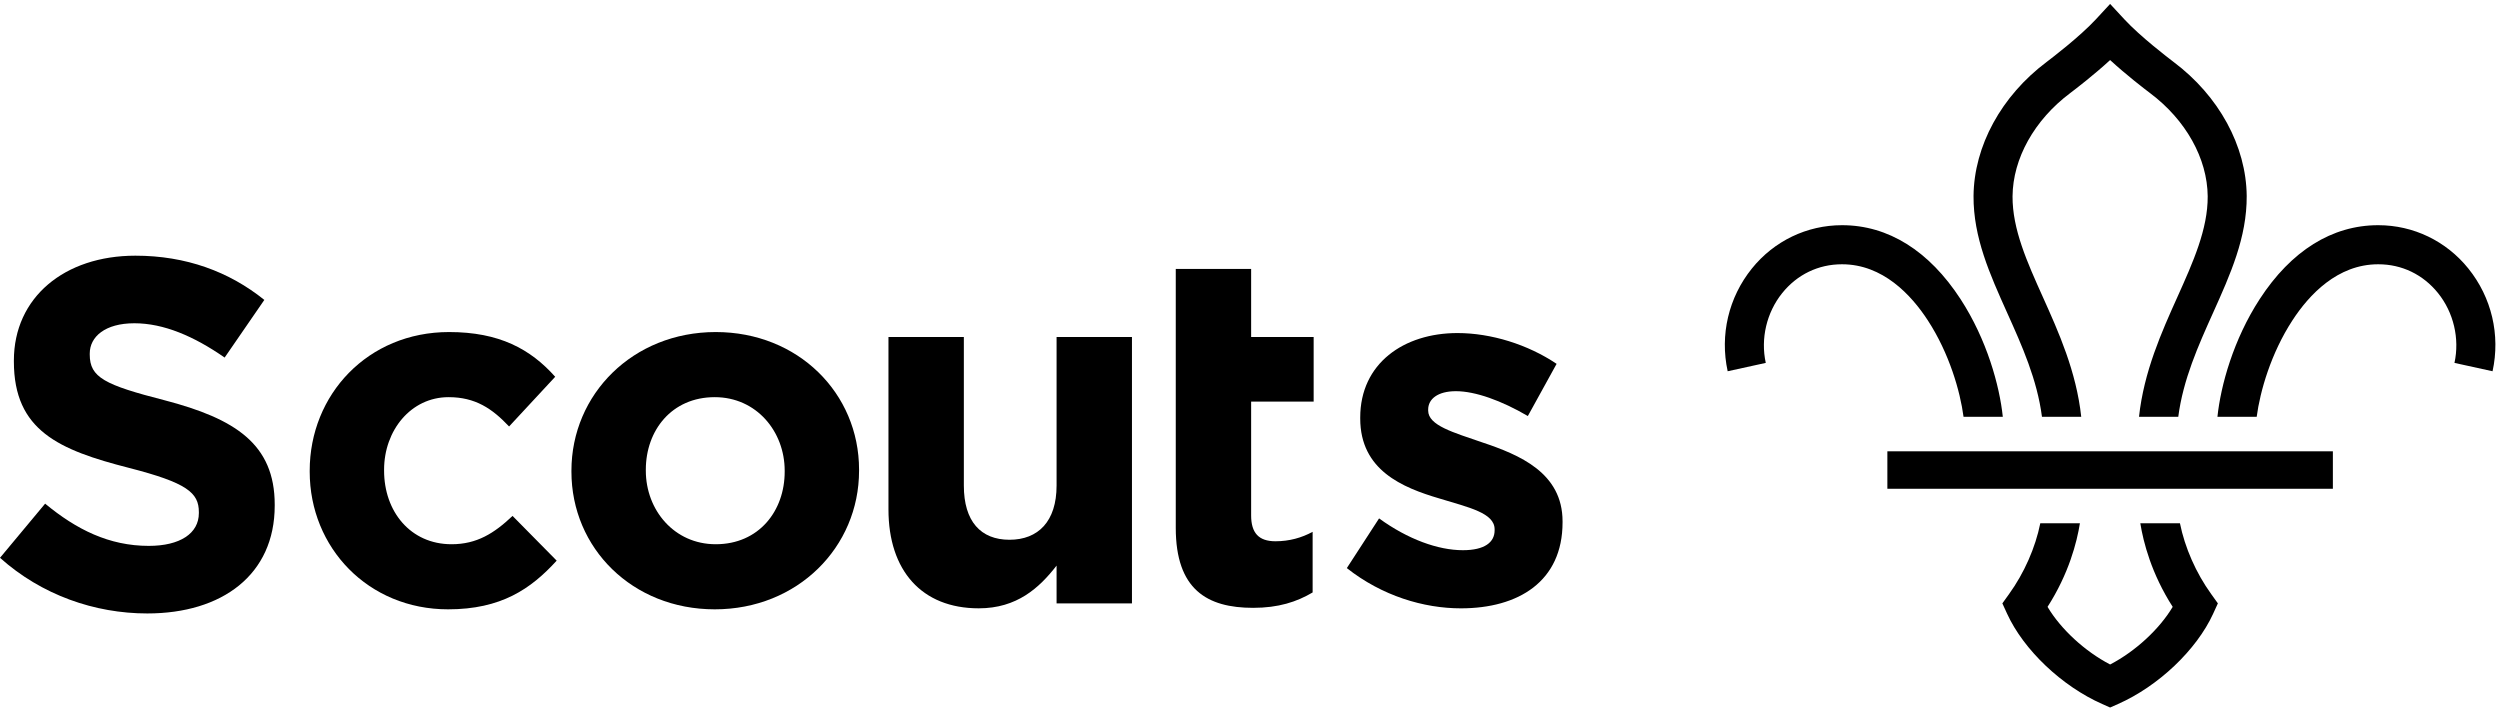
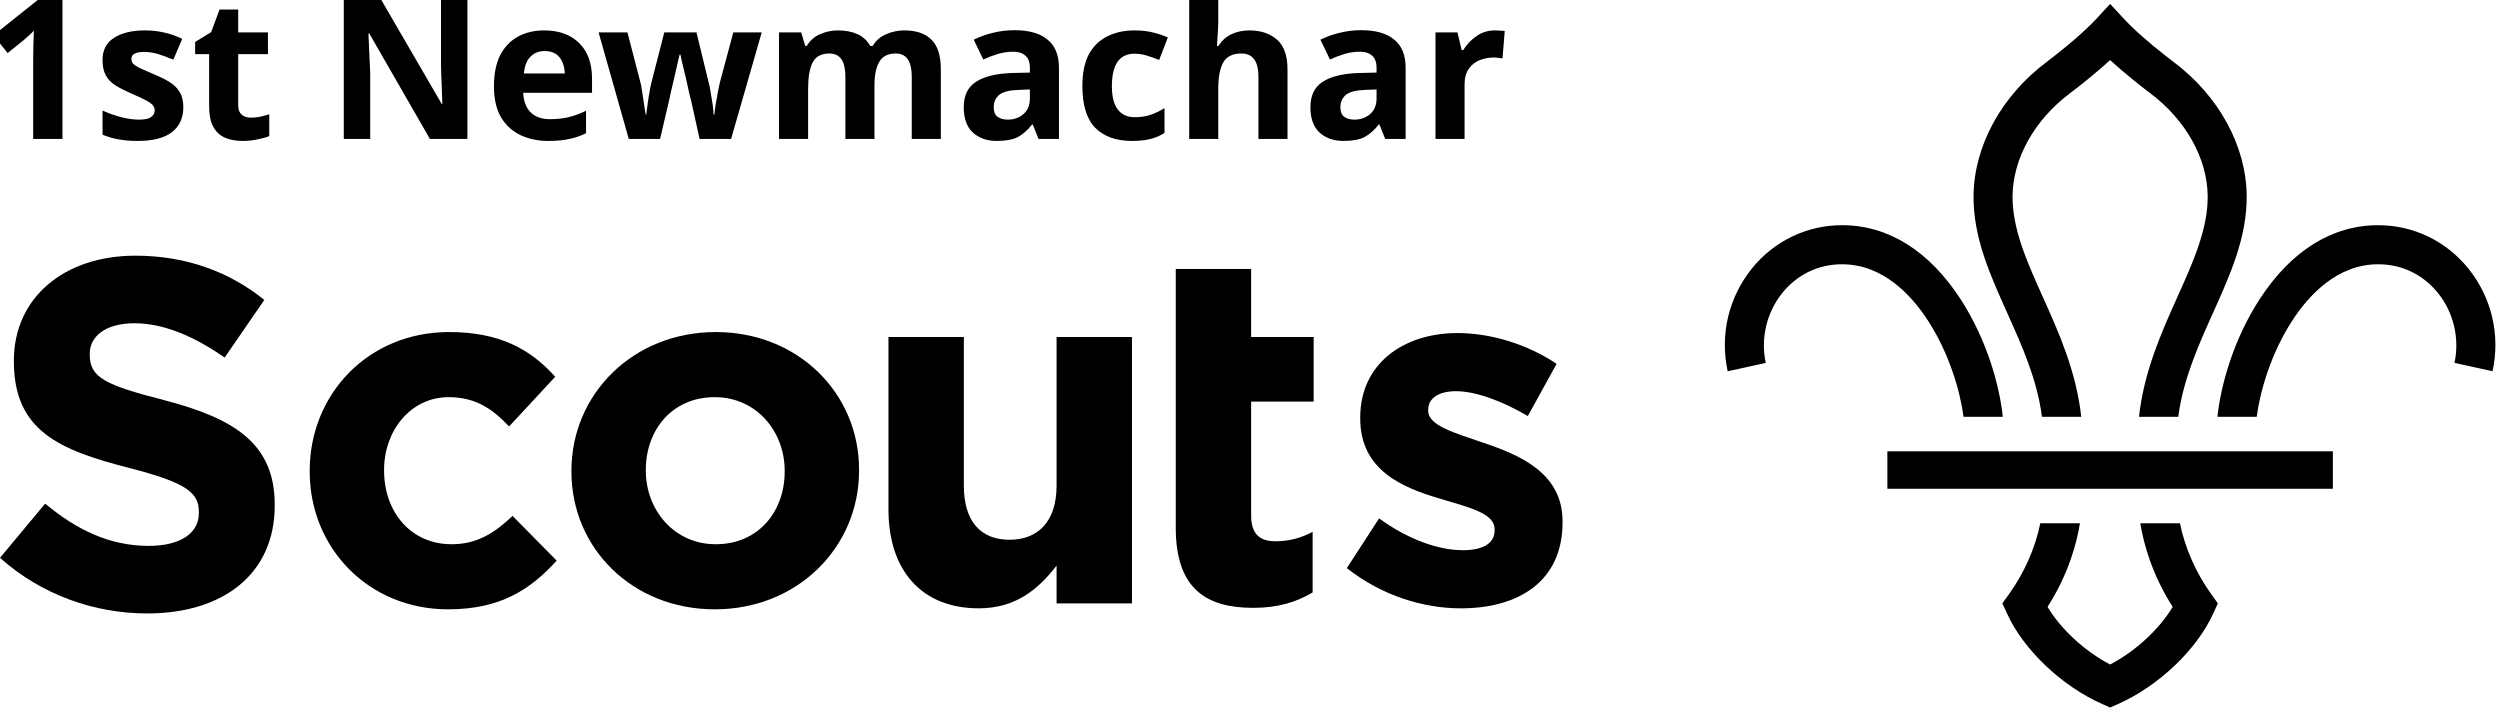
- <svg xmlns="http://www.w3.org/2000/svg" width="176px" height="50px" viewBox="0 0 176 50" version="1.1">
+ <svg xmlns="http://www.w3.org/2000/svg" width="176px" height="50px" viewBox="0 0 176 50" version="1.1" id="svg4150">
+   <defs id="defs4170" />
  <g id="symbols" stroke="none" stroke-width="1" fill="none" fill-rule="evenodd">
    <g id="Header" transform="translate(-90, -23)" fill="#000000">
      <g id="scouts-logo-purple">
-         <g transform="translate(90, 23)">
+         <g transform="translate(90, 23)" id="g4155">
          <path d="M0,39.27 L3.177,35.457 C5.376,37.276 7.681,38.43 10.474,38.43 C12.673,38.43 14,37.555 14,36.122 L14,36.051 C14,34.686 13.162,33.987 9.076,32.938 C4.154,31.678 0.977,30.314 0.977,25.451 L0.977,25.382 C0.977,20.939 4.538,18 9.531,18 C13.091,18 16.129,19.12 18.609,21.114 L15.815,25.172 C13.65,23.668 11.521,22.758 9.46,22.758 C7.401,22.758 6.318,23.703 6.318,24.892 L6.318,24.962 C6.318,26.572 7.366,27.096 11.591,28.18 C16.548,29.474 19.34,31.259 19.34,35.526 L19.34,35.597 C19.34,40.459 15.64,43.187 10.368,43.187 C6.668,43.187 2.933,41.893 0,39.27" id="Fill-4" />
          <path d="M21.803,33.207 L21.803,33.137 C21.803,27.785 25.888,23.376 31.613,23.376 C35.141,23.376 37.34,24.566 39.086,26.525 L35.839,30.024 C34.652,28.764 33.465,27.96 31.58,27.96 C28.925,27.96 27.04,30.304 27.04,33.066 L27.04,33.137 C27.04,36.006 28.89,38.314 31.788,38.314 C33.57,38.314 34.791,37.545 36.083,36.32 L39.19,39.469 C37.375,41.462 35.28,42.897 31.544,42.897 C25.923,42.897 21.803,38.56 21.803,33.207" id="Fill-5" />
          <path d="M55.242,33.207 L55.242,33.137 C55.242,30.373 53.252,27.96 50.319,27.96 C47.282,27.96 45.466,30.304 45.466,33.066 L45.466,33.137 C45.466,35.901 47.456,38.314 50.388,38.314 C53.426,38.314 55.242,35.97 55.242,33.207 M40.229,33.207 L40.229,33.137 C40.229,27.749 44.559,23.376 50.388,23.376 C56.184,23.376 60.478,27.68 60.478,33.066 L60.478,33.137 C60.478,38.524 56.149,42.897 50.319,42.897 C44.523,42.897 40.229,38.595 40.229,33.207" id="Fill-6" />
          <path d="M62.548,35.865 L62.548,23.727 L67.855,23.727 L67.855,34.186 C67.855,36.705 69.042,37.999 71.067,37.999 C73.091,37.999 74.383,36.705 74.383,34.186 L74.383,23.727 L79.69,23.727 L79.69,42.477 L74.383,42.477 L74.383,39.819 C73.162,41.392 71.591,42.826 68.903,42.826 C64.888,42.826 62.548,40.168 62.548,35.865" id="Fill-7" />
          <path d="M82.774,37.16 L82.774,18.934 L88.08,18.934 L88.08,23.726 L92.481,23.726 L92.481,28.274 L88.08,28.274 L88.08,36.285 C88.08,37.51 88.605,38.105 89.791,38.105 C90.768,38.105 91.641,37.859 92.409,37.44 L92.409,41.708 C91.292,42.372 90.001,42.792 88.22,42.792 C84.973,42.792 82.774,41.498 82.774,37.16" id="Fill-8" />
          <path d="M94.817,39.994 L97.087,36.495 C99.111,37.965 101.241,38.734 102.986,38.734 C104.522,38.734 105.221,38.175 105.221,37.335 L105.221,37.265 C105.221,36.11 103.405,35.725 101.345,35.096 C98.727,34.326 95.76,33.102 95.76,29.464 L95.76,29.394 C95.76,25.581 98.832,23.447 102.603,23.447 C104.976,23.447 107.56,24.251 109.585,25.615 L107.56,29.289 C105.71,28.204 103.859,27.54 102.497,27.54 C101.205,27.54 100.543,28.1 100.543,28.834 L100.543,28.904 C100.543,29.954 102.323,30.444 104.347,31.143 C106.967,32.018 110.004,33.277 110.004,36.705 L110.004,36.775 C110.004,40.938 106.897,42.827 102.847,42.827 C100.228,42.827 97.296,41.952 94.817,39.994" id="Fill-9" />
          <path d="M135.719,22.555 C137.233,24.88 137.995,27.541 138.234,29.345 L140.998,29.345 C140.767,27.14 139.878,23.91 138.019,21.052 C135.807,17.654 132.927,15.856 129.691,15.854 L129.671,15.854 C127.203,15.854 124.893,16.966 123.332,18.904 C121.692,20.942 121.071,23.578 121.628,26.136 L124.31,25.548 C123.936,23.835 124.37,21.997 125.469,20.631 C126.522,19.325 128.012,18.605 129.672,18.605 L129.686,18.605 C132.549,18.608 134.547,20.754 135.719,22.555" id="Fill-10" />
          <path d="M155.672,41.827 C154.597,40.338 153.814,38.553 153.468,36.837 L150.678,36.837 C150.893,38.177 151.461,40.39 152.958,42.723 C152.02,44.297 150.336,45.85 148.556,46.779 C148.555,46.779 148.554,46.779 148.553,46.778 C148.552,46.779 148.551,46.779 148.55,46.779 C146.768,45.85 145.085,44.297 144.147,42.723 C145.644,40.39 146.212,38.177 146.426,36.837 L143.637,36.837 C143.292,38.553 142.508,40.338 141.434,41.827 L140.966,42.477 L141.3,43.206 C142.465,45.754 145.157,48.309 147.997,49.563 L148.549,49.808 L148.553,49.807 L148.556,49.808 L149.108,49.563 C151.948,48.309 154.639,45.754 155.805,43.206 L156.138,42.477 L155.672,41.827 Z" id="Fill-11" />
          <path d="M161.386,22.555 C159.872,24.88 159.109,27.541 158.871,29.345 L156.107,29.345 C156.339,27.14 157.227,23.91 159.086,21.052 C161.298,17.654 164.178,15.856 167.414,15.854 L167.434,15.854 C169.901,15.854 172.211,16.966 173.772,18.904 C175.413,20.942 176.034,23.578 175.476,26.136 L172.794,25.548 C173.168,23.835 172.735,21.997 171.636,20.631 C170.582,19.325 169.092,18.605 167.433,18.605 L167.418,18.605 C164.555,18.608 162.558,20.754 161.386,22.555" id="Fill-12" />
          <path d="M143.755,29.345 L146.519,29.345 C146.174,26.154 144.925,23.374 143.817,20.911 C142.711,18.453 141.668,16.131 141.683,13.818 C141.706,11.157 143.22,8.445 145.734,6.559 C146.174,6.226 147.426,5.263 148.552,4.228 C149.677,5.263 150.93,6.226 151.371,6.559 C153.884,8.445 155.399,11.157 155.422,13.818 C155.436,16.131 154.393,18.453 153.288,20.911 C152.18,23.374 150.931,26.154 150.586,29.345 L153.35,29.345 C153.692,26.71 154.758,24.339 155.791,22.041 C157.023,19.302 158.185,16.715 158.168,13.797 C158.136,10.28 156.212,6.753 153.017,4.359 C152.641,4.073 150.682,2.577 149.557,1.362 L148.552,0.277 L147.549,1.362 C146.422,2.577 144.463,4.073 144.086,4.359 C140.894,6.753 138.969,10.28 138.937,13.797 C138.919,16.715 140.082,19.302 141.313,22.041 C142.347,24.339 143.413,26.71 143.755,29.345" id="Fill-13" />
          <polygon id="Fill-14" points="132.871 34.409 164.234 34.409 164.234 31.772 132.871 31.772" />
        </g>
      </g>
    </g>
  </g>
+   <text xml:space="preserve" style="font-style:normal;font-weight:normal;font-size:40px;line-height:125%;font-family:sans-serif;letter-spacing:0px;word-spacing:0px;fill:#000000;fill-opacity:1;stroke:none;stroke-width:1px;stroke-linecap:butt;stroke-linejoin:miter;stroke-opacity:1" x="-1.275" y="9.782" id="text4714">
+     <tspan id="tspan4716" x="-1.275" y="9.782" style="font-style:normal;font-variant:normal;font-weight:bold;font-stretch:normal;font-size:13.75px;font-family:'Nunito Sans';-inkscape-font-specification:'Nunito Sans'">1st Newmachar</tspan>
+   </text>
</svg>
